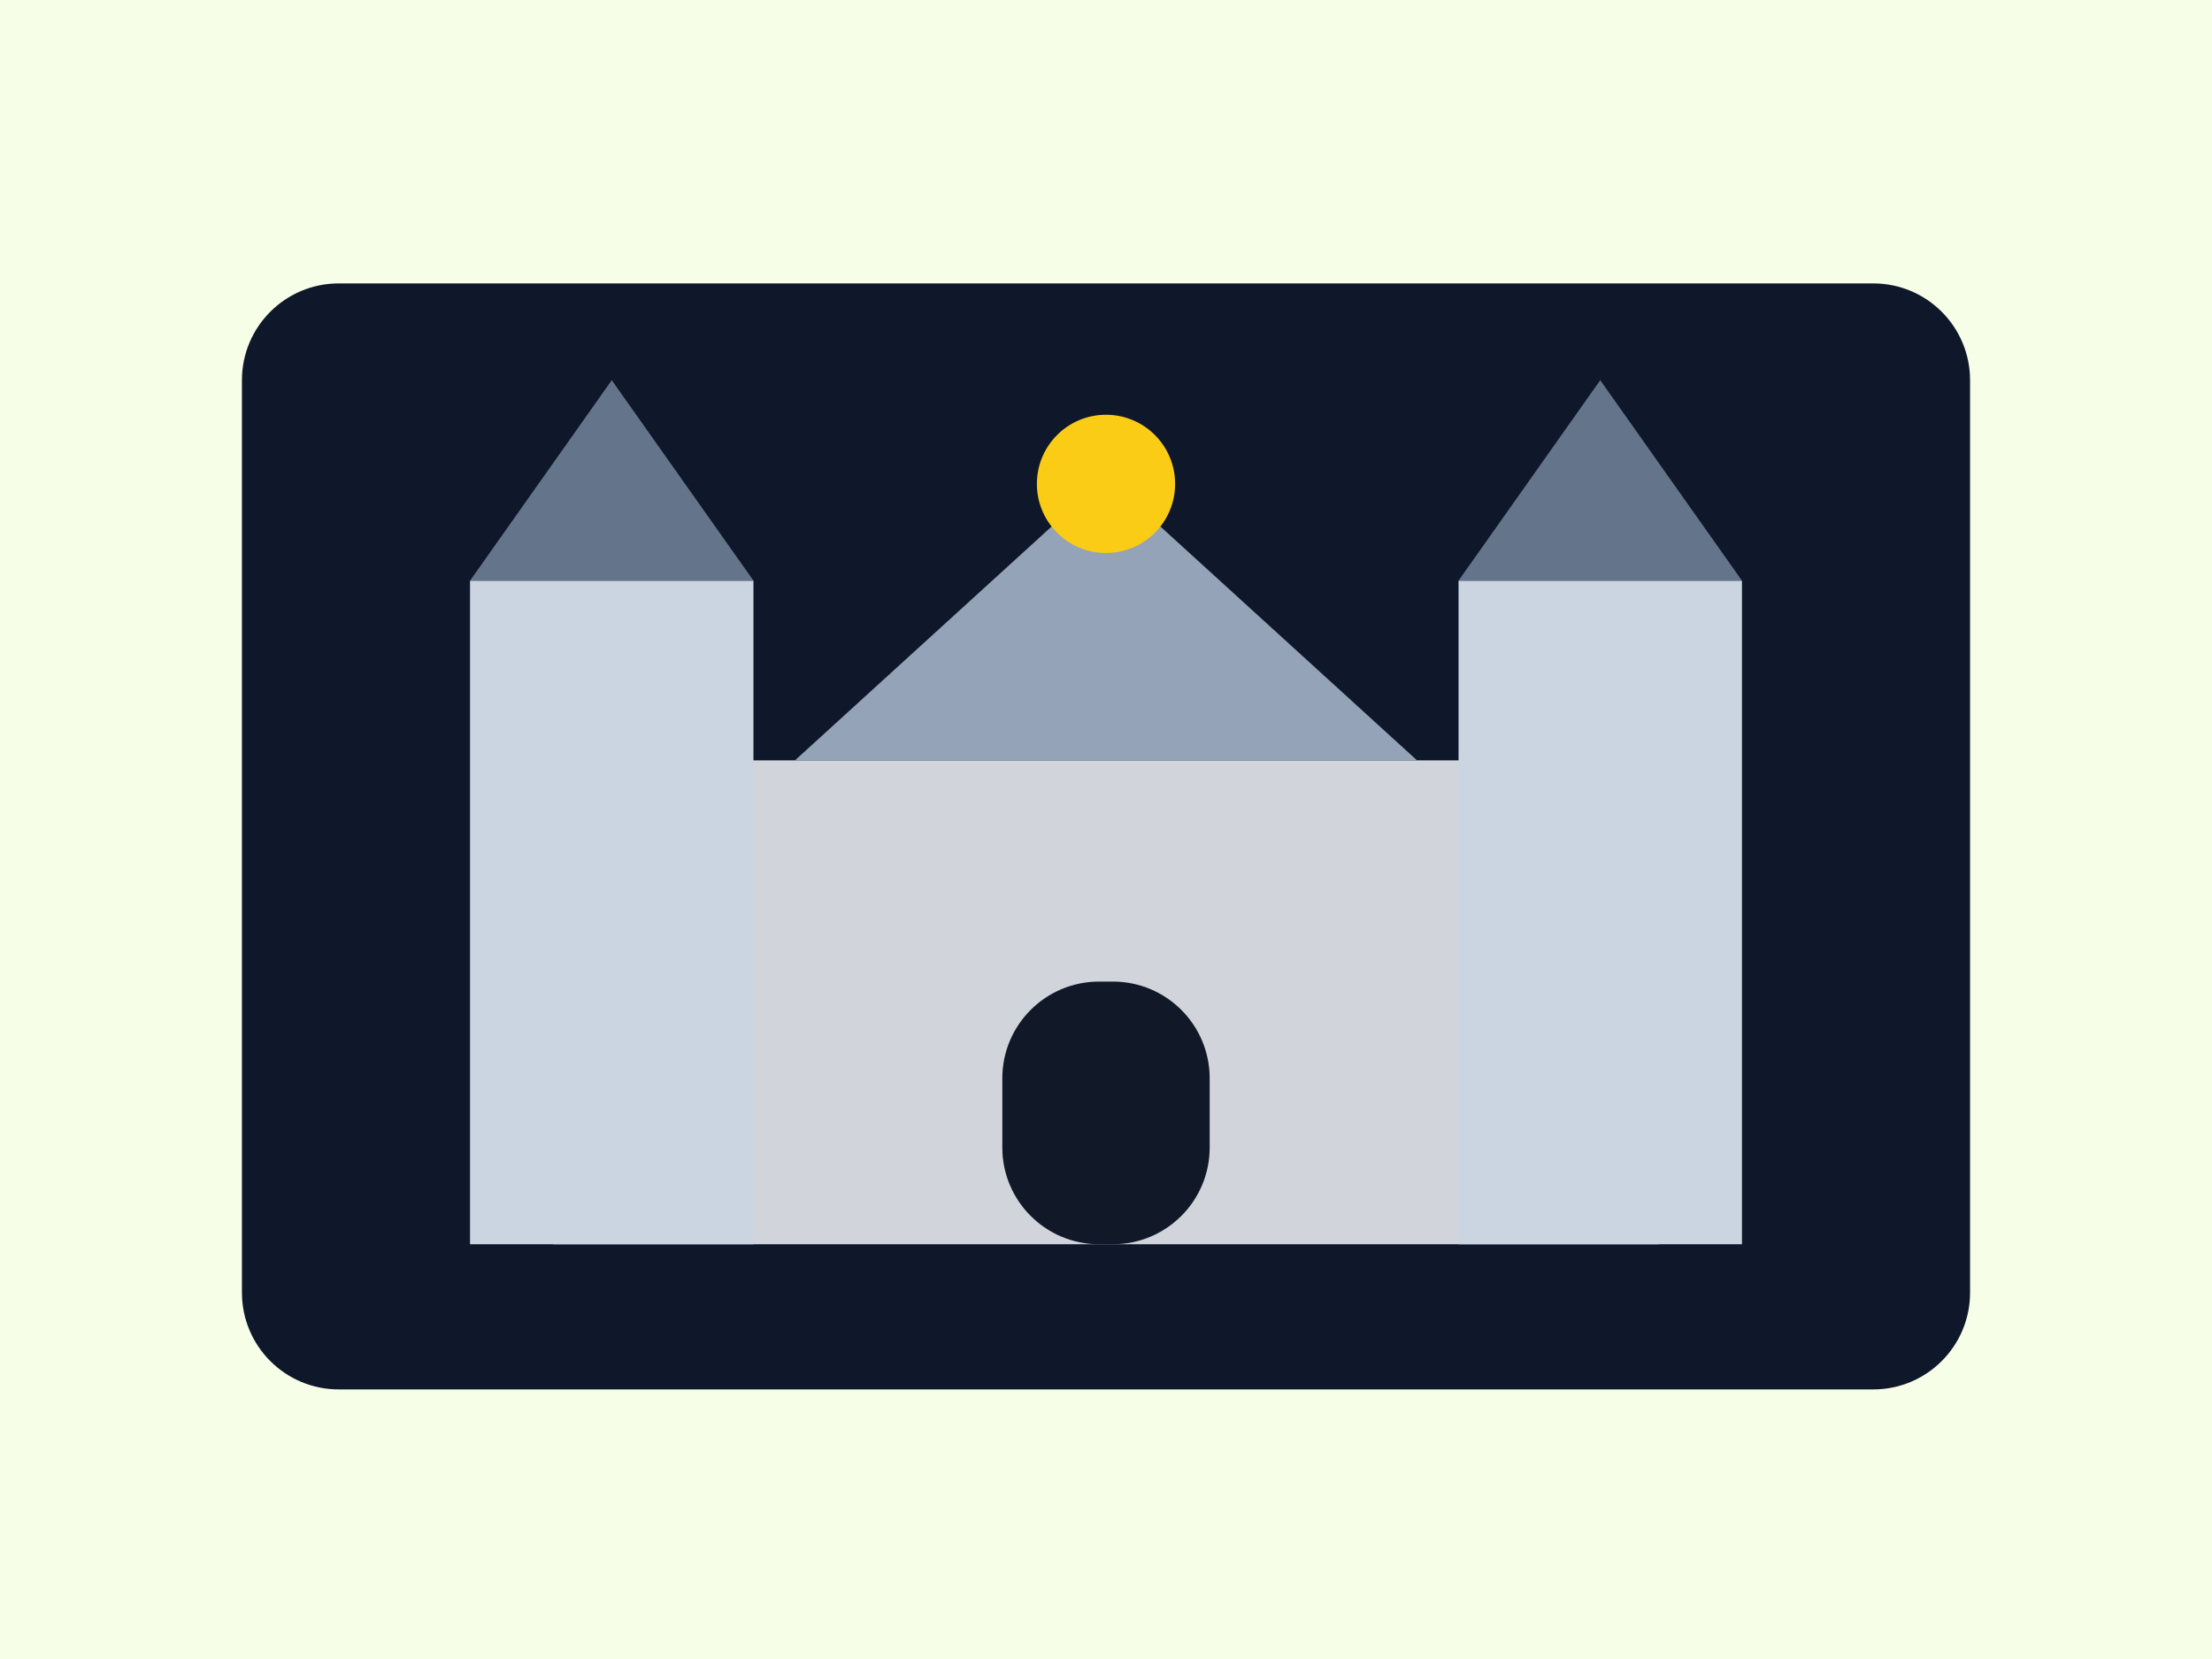
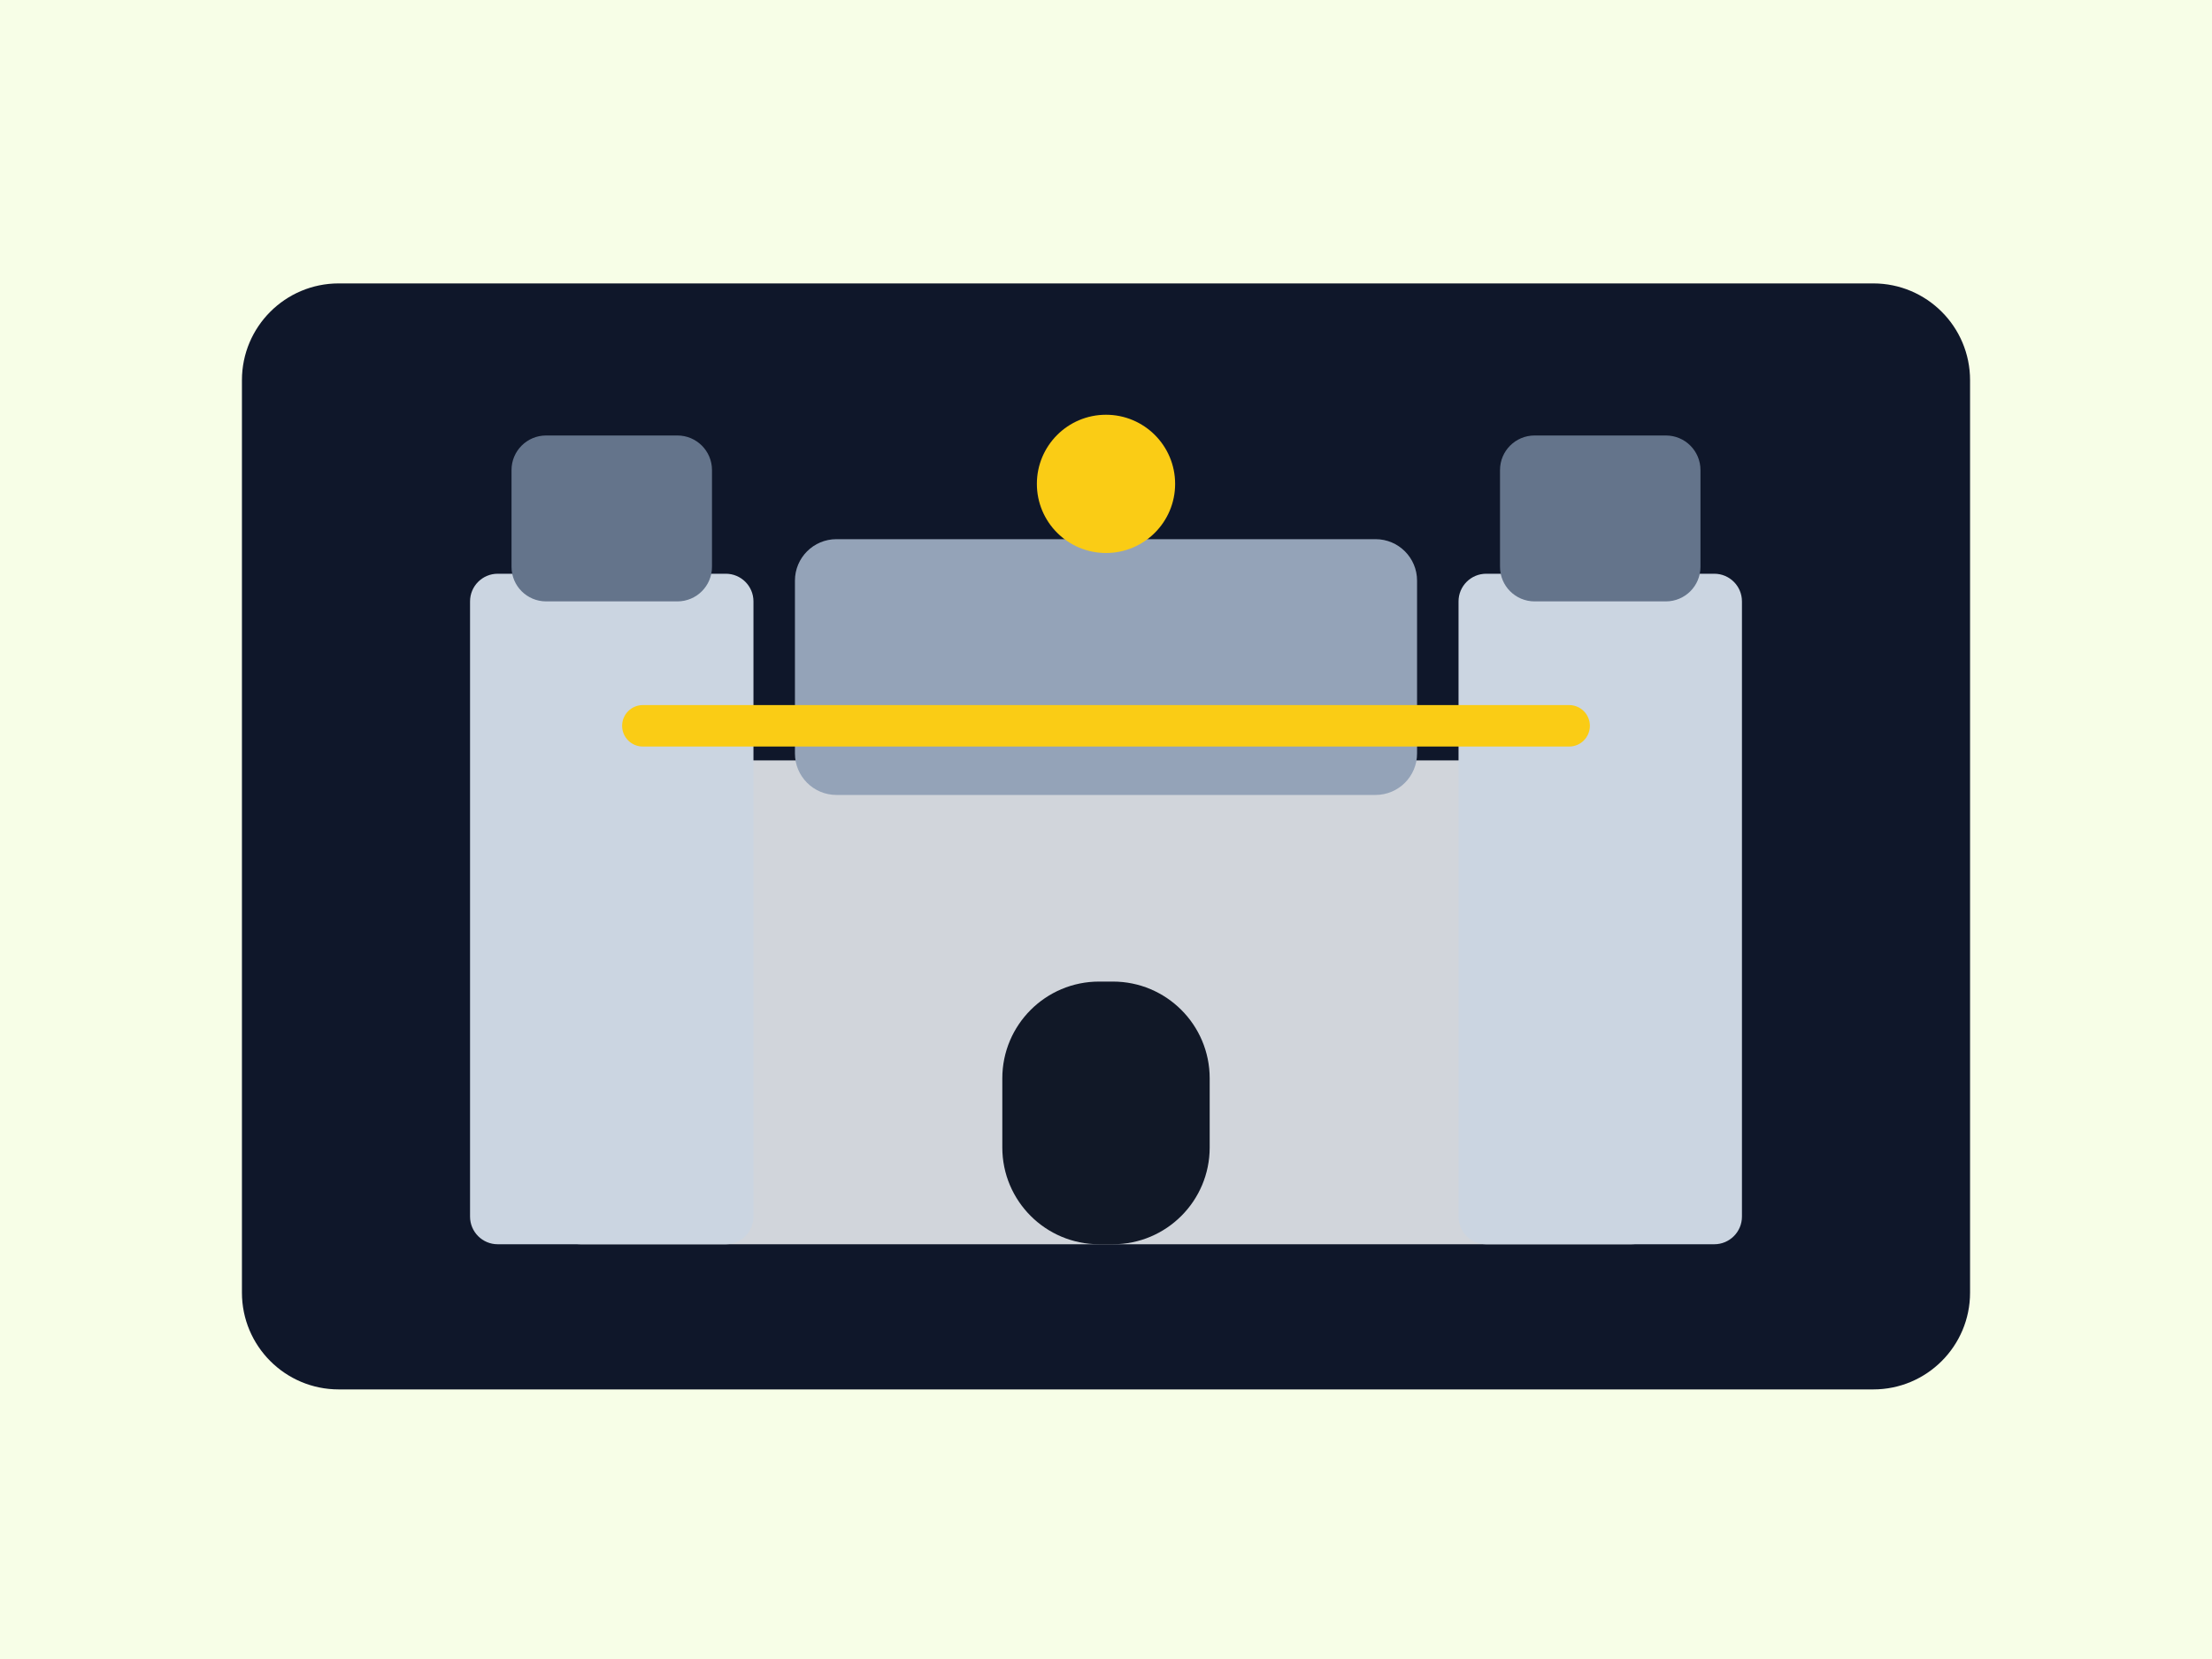
- <svg xmlns="http://www.w3.org/2000/svg" viewBox="0 0 640 480">
+ <svg xmlns="http://www.w3.org/2000/svg" viewBox="0 0 640 480" role="img" aria-label="Original brick-built hilltop castle collectible">
  <rect width="640" height="480" fill="#f7fee7" />
  <rect x="70" y="82" width="500" height="320" rx="28" fill="#0f172a" />
-   <rect x="160" y="220" width="320" height="140" fill="#d1d5db" />
-   <rect x="136" y="168" width="82" height="192" fill="#cbd5e1" />
-   <rect x="422" y="168" width="82" height="192" fill="#cbd5e1" />
-   <path d="M136 168l41-58 41 58zM422 168l41-58 41 58z" fill="#64748b" />
-   <path d="M230 220l90-82 90 82z" fill="#94a3b8" />
+   <rect x="160" y="220" width="320" height="140" rx="8" fill="#d1d5db" />
+   <rect x="136" y="166" width="82" height="194" rx="8" fill="#cbd5e1" />
+   <rect x="422" y="166" width="82" height="194" rx="8" fill="#cbd5e1" />
+   <rect x="148" y="126" width="58" height="48" rx="10" fill="#64748b" />
+   <rect x="434" y="126" width="58" height="48" rx="10" fill="#64748b" />
+   <rect x="230" y="156" width="180" height="74" rx="12" fill="#94a3b8" />
  <rect x="290" y="284" width="60" height="76" rx="28" fill="#111827" />
+   <rect x="180" y="204" width="280" height="12" rx="6" fill="#facc15" />
  <circle cx="320" cy="140" r="20" fill="#facc15" />
</svg>
